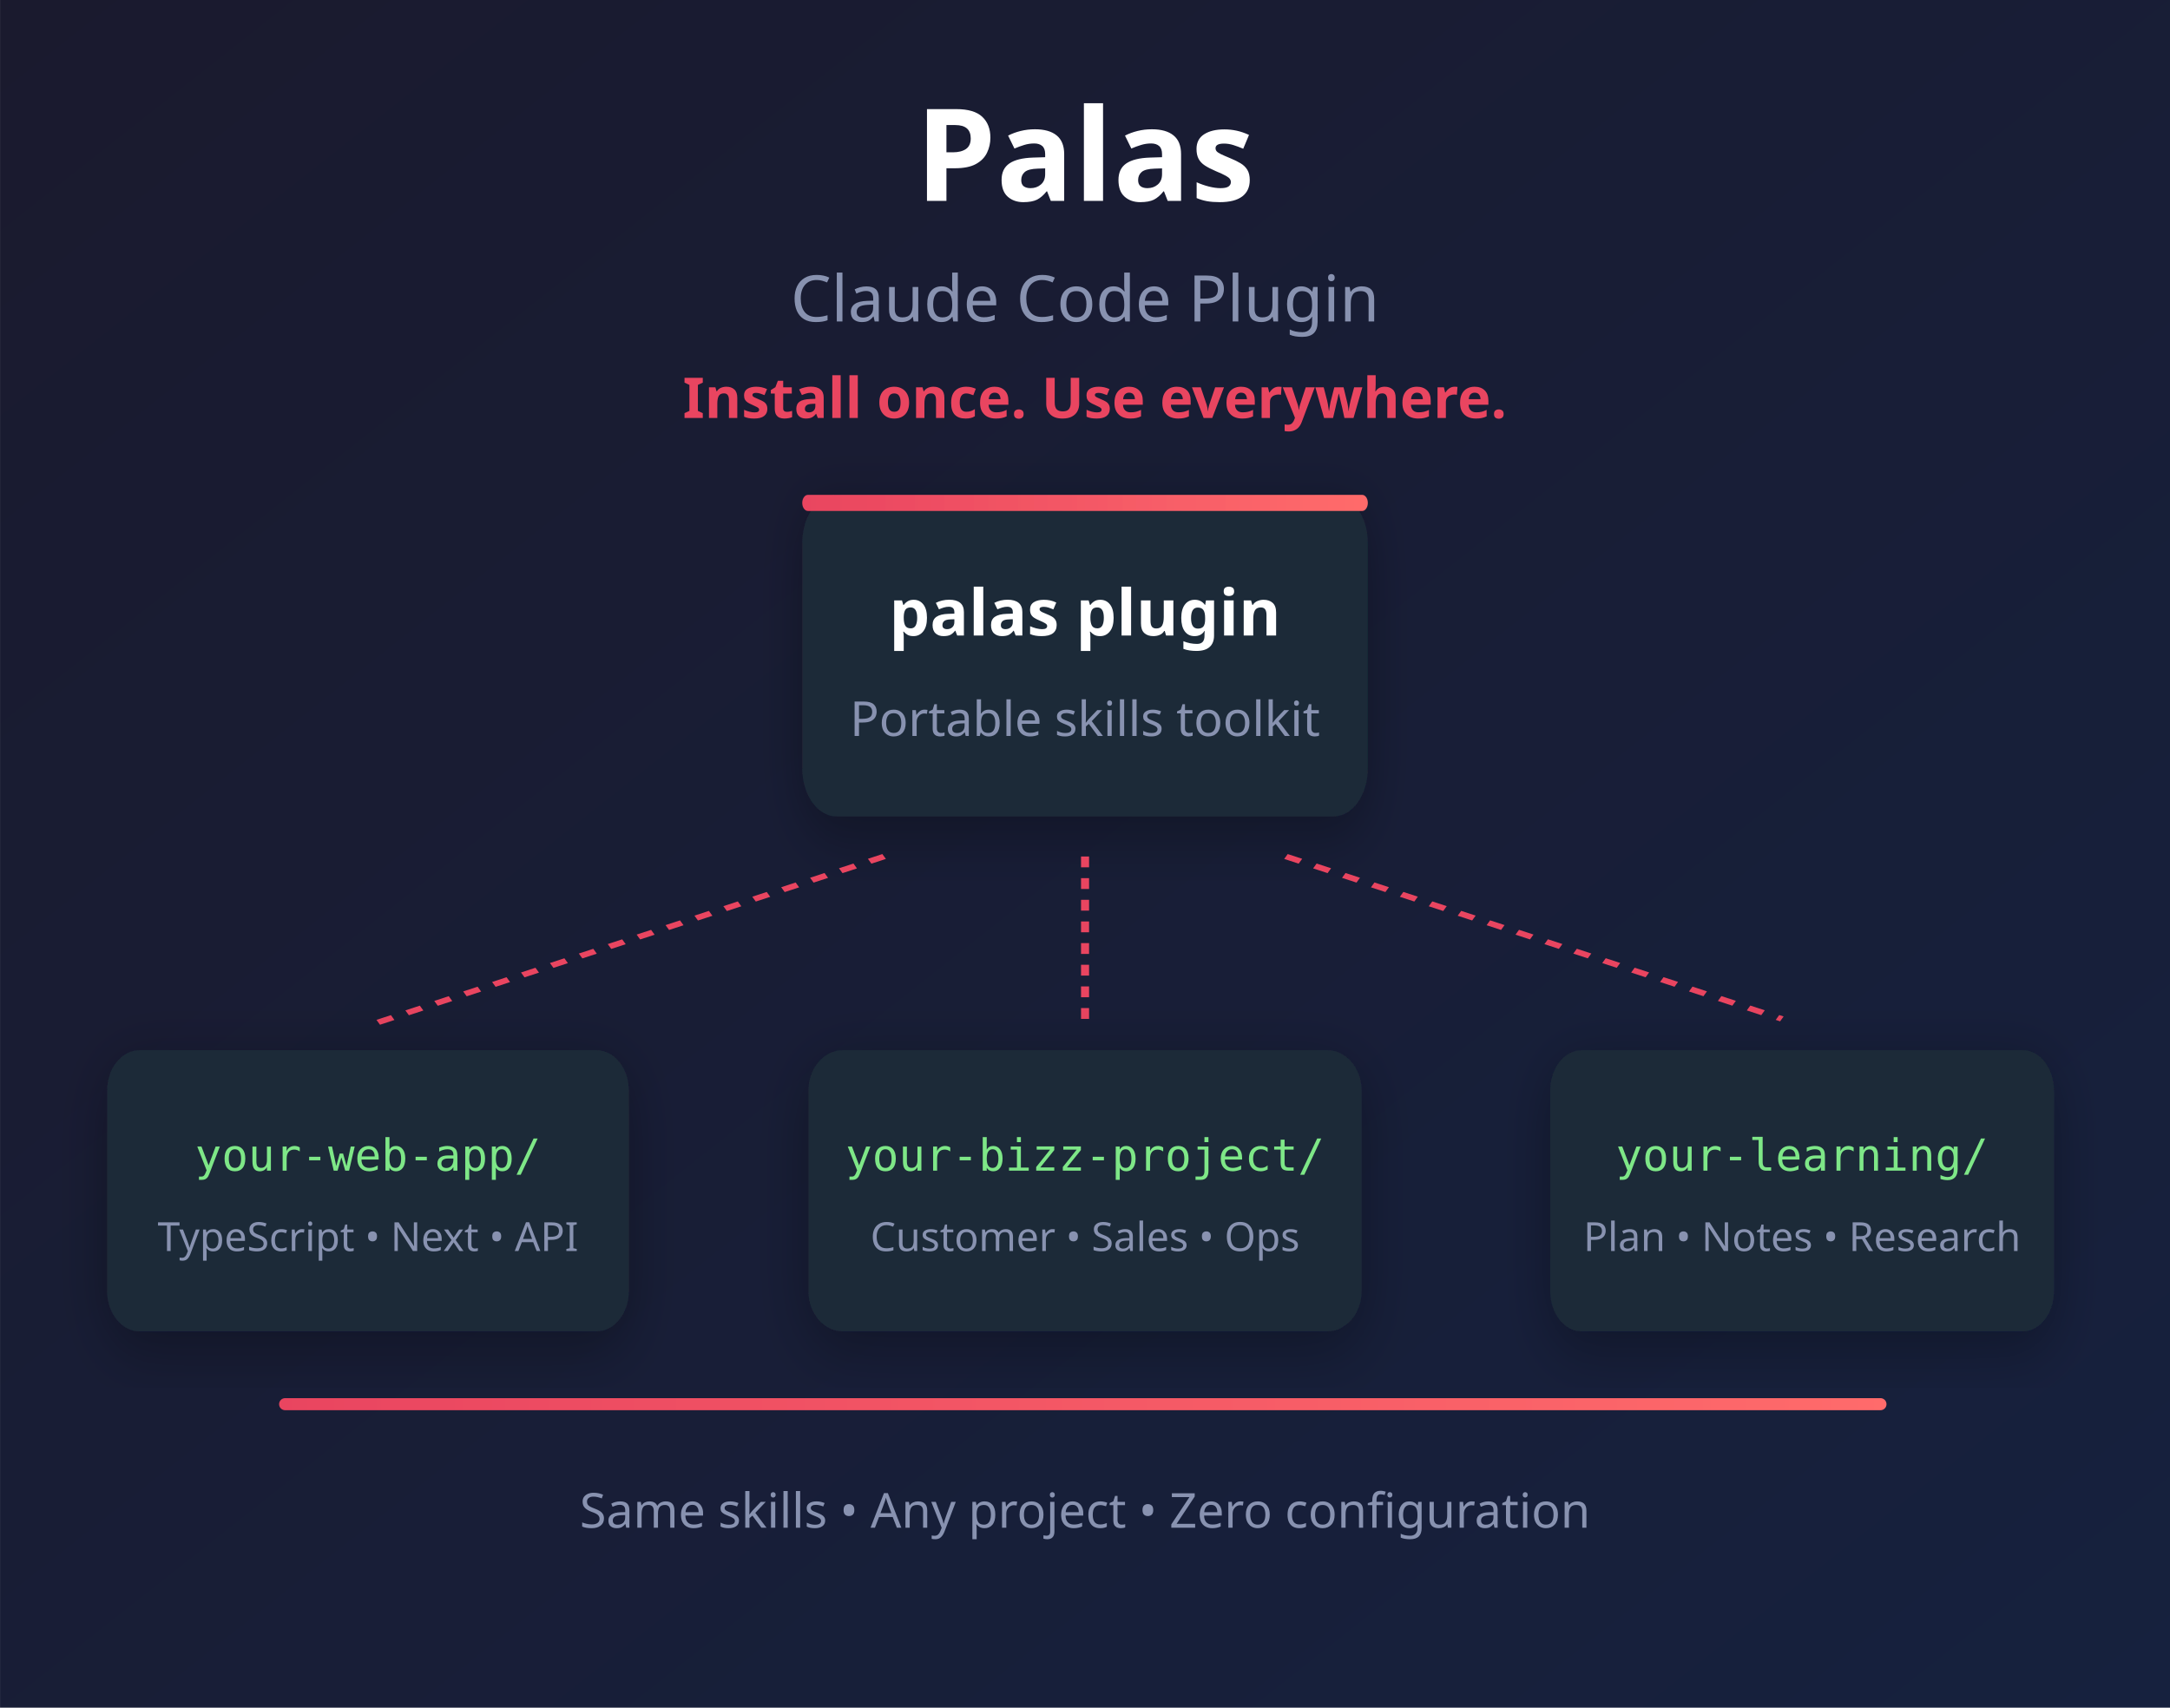
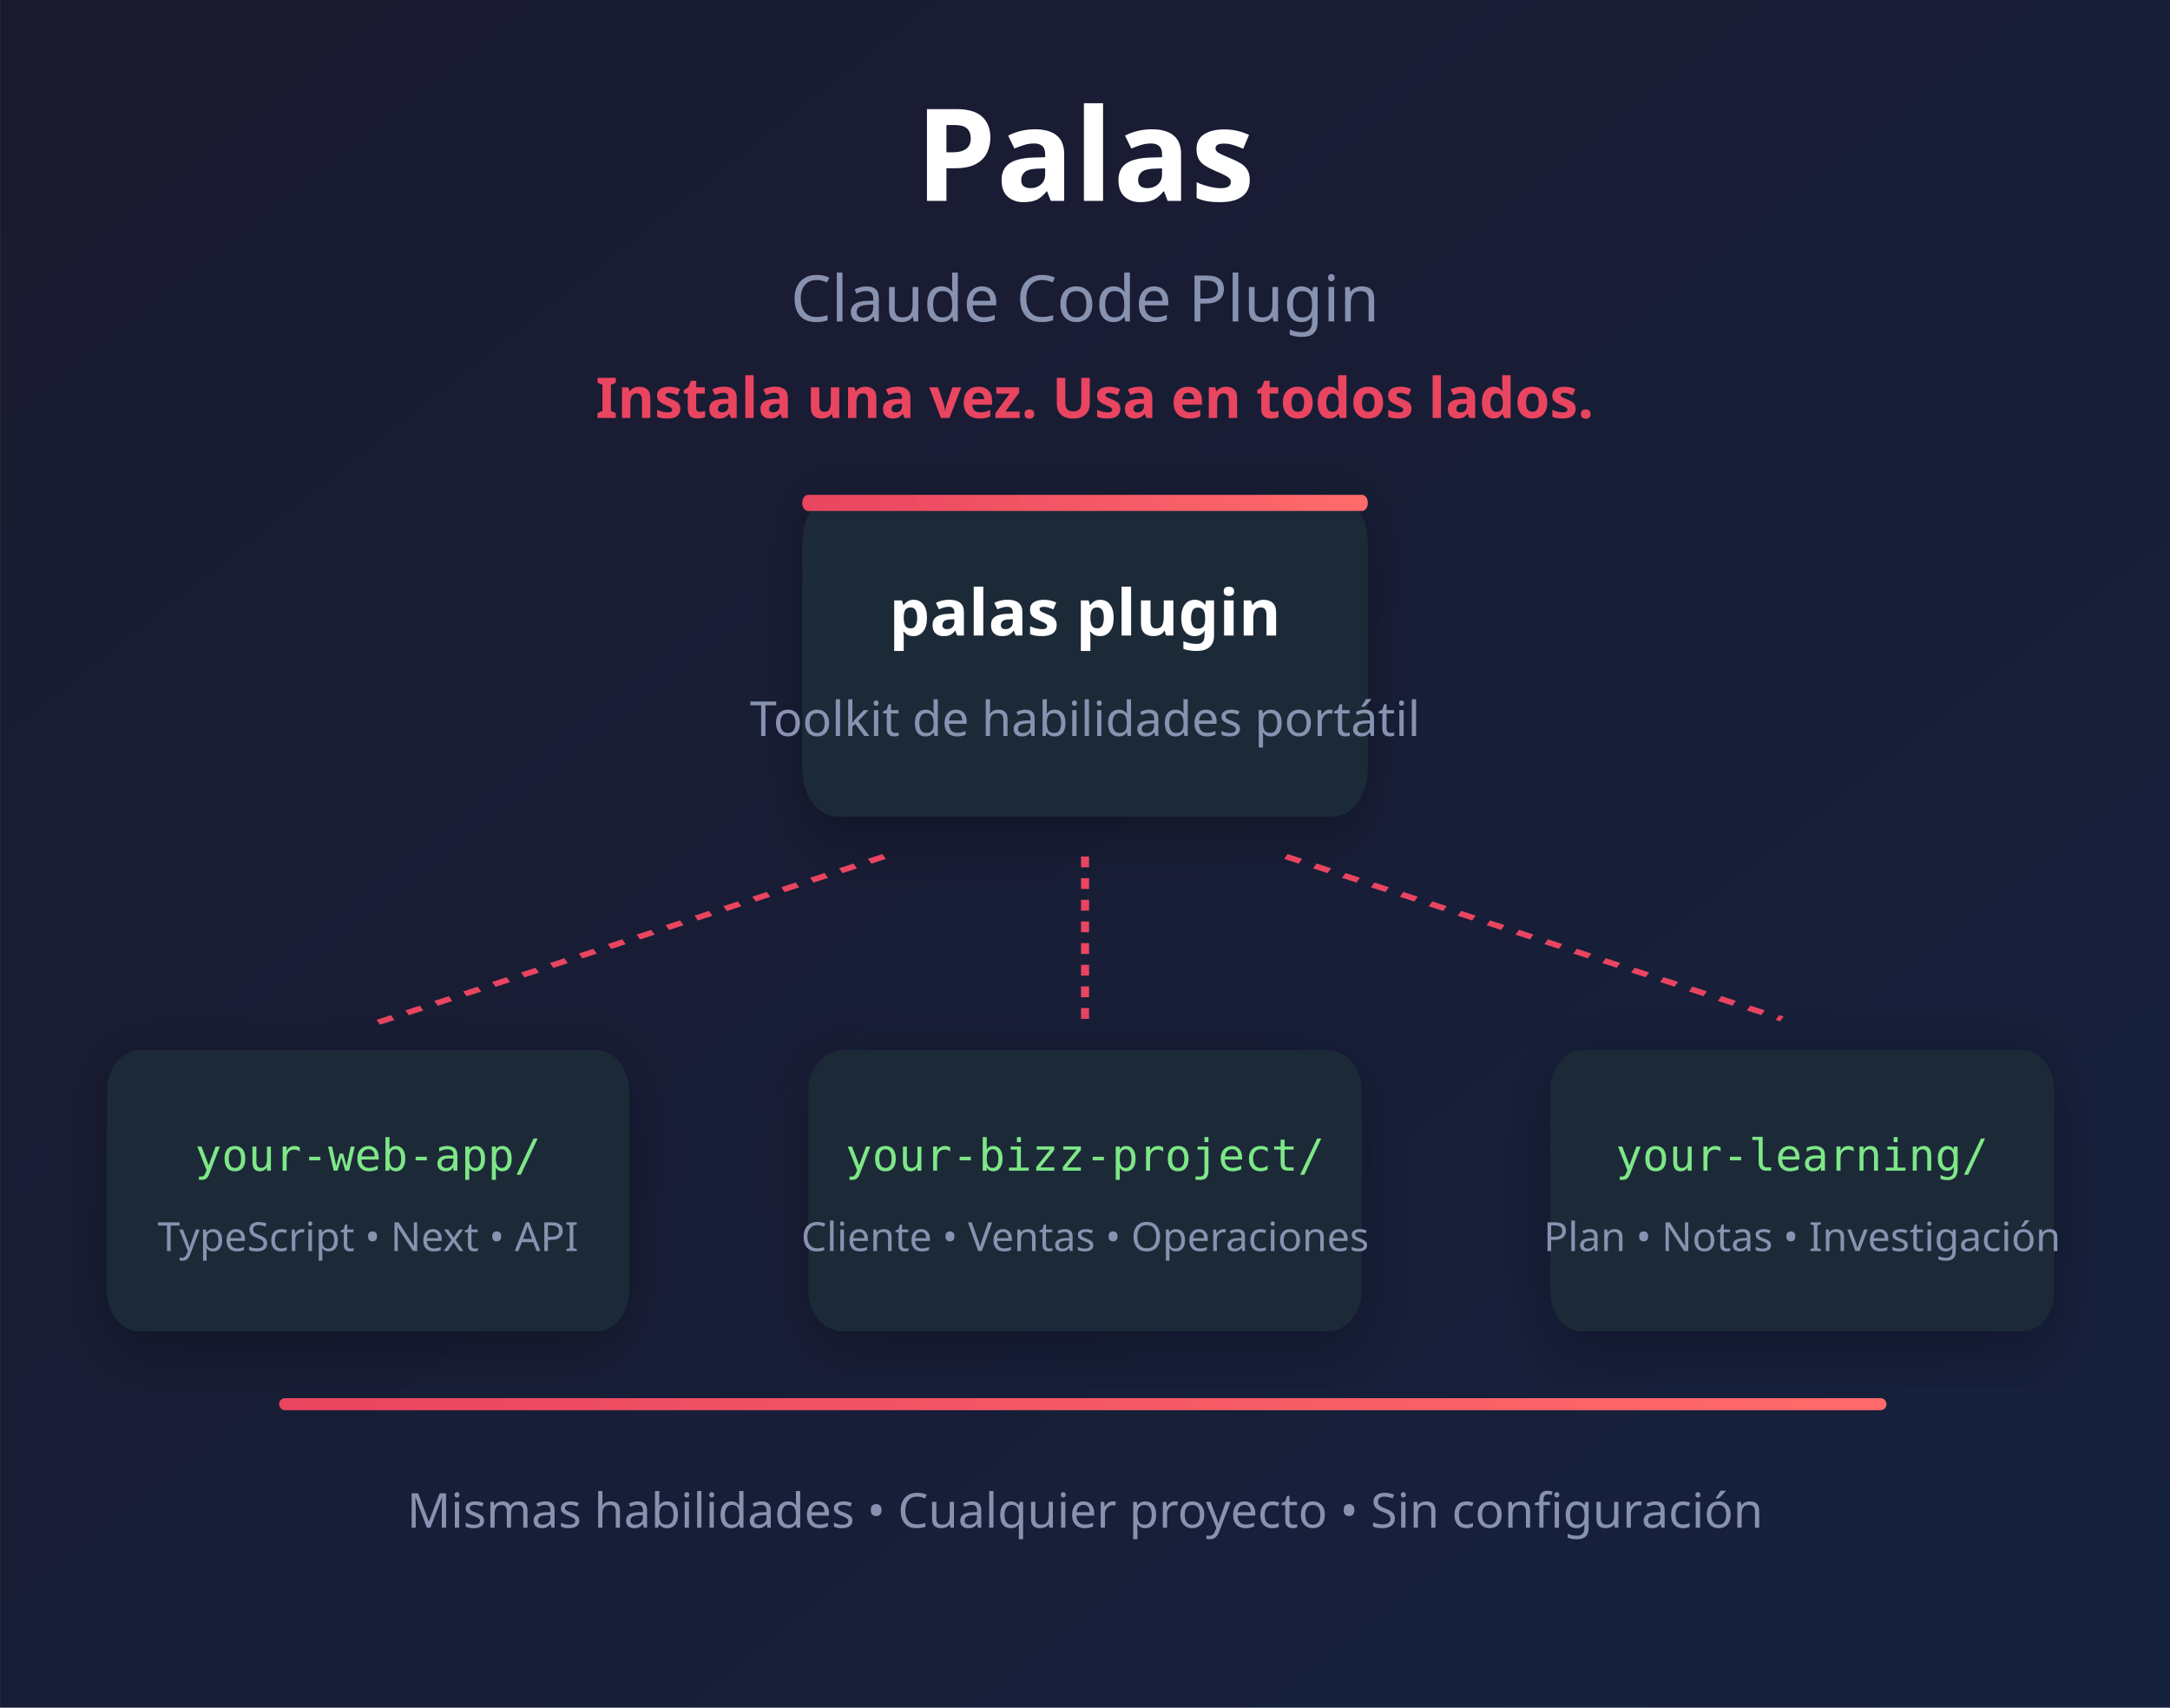
<svg xmlns="http://www.w3.org/2000/svg" viewBox="0 0 540 425">
  <defs>
    <linearGradient id="bg" x1="0%" y1="0%" x2="100%" y2="100%">
      <stop offset="0" style="stop-color:#1a1a2e" />
      <stop offset="1" style="stop-color:#16213e" />
    </linearGradient>
    <linearGradient id="accent" x1="0%" y1="0%" x2="100%" y2="0%">
      <stop offset="0" style="stop-color:#e94560" />
      <stop offset="1" style="stop-color:#ff6b6b" />
    </linearGradient>
    <filter id="shadow" x="-20%" y="-20%" width="140%" height="140%">
      <feDropShadow dx="0" dy="4" stdDeviation="8" flood-opacity="0.3" />
    </filter>
  </defs>
  <rect width="540" height="425" fill="url(#bg)" style="" x="0.01" />
  <text x="270.01" y="50" text-anchor="middle" fill="#ffffff" font-family="system-ui, sans-serif" font-size="32" font-weight="bold" style="white-space: pre; font-size: 32px;">Palas</text>
  <text x="270.01" y="80" text-anchor="middle" fill="#8892b0" font-family="system-ui, sans-serif" font-size="16" style="white-space: pre; font-size: 16px;">Claude Code Plugin</text>
-   <text x="272.43" y="104.029" text-anchor="middle" fill="#e94560" font-family="system-ui, sans-serif" font-size="14" font-weight="bold" style="white-space: pre; font-size: 14px;">Install once. Use everywhere.</text>
+   <text x="272.43" y="104.029" text-anchor="middle" fill="#e94560" font-family="system-ui, sans-serif" font-size="14" font-weight="bold" style="white-space: pre; font-size: 14px;">Instala una vez. Usa en todos lados.</text>
  <g transform="matrix(1, 0, 0, 1, -129.9894, 0)">
    <g filter="url(#shadow)" transform="matrix(0.703681, 0, 0, 1, 118.5277, -26.83649)" style="">
      <rect x="300" y="150" width="200" height="80" rx="12" fill="#1f2937" />
      <rect x="300" y="150" width="200" height="4" rx="2" fill="url(#accent)" />
    </g>
    <text x="400" y="158.164" text-anchor="middle" fill="#ffffff" font-family="system-ui, sans-serif" font-size="16" font-weight="bold" style="white-space: pre; font-size: 16px;">palas plugin</text>
-     <text x="400" y="183.164" text-anchor="middle" fill="#8892b0" font-family="system-ui, sans-serif" font-size="12" style="white-space: pre; font-size: 12px;">Portable skills toolkit</text>
+     <text x="400" y="183.164" text-anchor="middle" fill="#8892b0" font-family="system-ui, sans-serif" font-size="12" style="white-space: pre; font-size: 12px;">Toolkit de habilidades portátil</text>
    <g style="" transform="matrix(1, 0, 0, 0.673665, 0, 69.56281)">
      <path d="M 350 213.164 L 223.241 274.841" stroke="#e94560" stroke-width="2" fill="none" stroke-dasharray="4,4" />
      <path d="M 400.001 213.164 L 400.001 273.164" stroke="#e94560" stroke-width="2" fill="none" stroke-dasharray="4,4" style="" />
      <path d="M 450 213.164 L 573.404 273.164" stroke="#e94560" stroke-width="2" fill="none" stroke-dasharray="4,4" />
    </g>
    <g filter="url(#shadow)" transform="matrix(0.811306, 0, 0, 1, 99.86799, -48.64109)" style="">
      <rect x="70" y="310" width="160" height="70" rx="10" fill="#1f2937" />
    </g>
    <text x="221.564" y="291.359" text-anchor="middle" fill="#7ee787" font-family="monospace" font-size="11" style="white-space: pre; font-size: 11px;">your-web-app/</text>
    <text x="221.564" y="311.359" text-anchor="middle" fill="#8892b0" font-family="system-ui, sans-serif" font-size="10" style="white-space: pre; font-size: 10px;">TypeScript • Next • API</text>
    <g filter="url(#shadow)" transform="matrix(0.860227, 0, 0, 1, 55.90932, -48.64109)" style="">
      <rect x="320" y="310" width="160" height="70" rx="10" fill="#1f2937" />
    </g>
    <text x="400" y="291.359" text-anchor="middle" fill="#7ee787" font-family="monospace" font-size="11" style="white-space: pre; font-size: 11px;">your-bizz-project/</text>
-     <text x="400" y="311.359" text-anchor="middle" fill="#8892b0" font-family="system-ui, sans-serif" font-size="10" style="white-space: pre; font-size: 10px;">Customer • Sales • Ops</text>
+     <text x="400" y="311.359" text-anchor="middle" fill="#8892b0" font-family="system-ui, sans-serif" font-size="10" style="white-space: pre; font-size: 10px;">Cliente • Ventas • Operaciones</text>
    <g filter="url(#shadow)" transform="matrix(0.783351, 0, 0, 1, 69.25759, -48.64109)" style="">
      <rect x="570" y="310" width="160" height="70" rx="10" fill="#1f2937" />
    </g>
    <text x="578.436" y="291.359" text-anchor="middle" fill="#7ee787" font-family="monospace" font-size="11" style="white-space: pre; font-size: 11px;">your-learning/</text>
-     <text x="578.436" y="311.359" text-anchor="middle" fill="#8892b0" font-family="system-ui, sans-serif" font-size="10" style="white-space: pre; font-size: 10px;">Plan • Notes • Research</text>
+     <text x="578.436" y="311.359" text-anchor="middle" fill="#8892b0" font-family="system-ui, sans-serif" font-size="10" style="white-space: pre; font-size: 10px;">Plan • Notas • Investigación</text>
    <rect x="199.441" y="347.973" width="400" height="3" rx="1.5" fill="url(#accent)" />
-     <text x="400" y="380.209" text-anchor="middle" fill="#8892b0" font-family="system-ui, sans-serif" font-size="12" style="white-space: pre; font-size: 12px;">Same skills • Any project • Zero configuration</text>
+     <text x="400" y="380.209" text-anchor="middle" fill="#8892b0" font-family="system-ui, sans-serif" font-size="12" style="white-space: pre; font-size: 12px;">Mismas habilidades • Cualquier proyecto • Sin configuración</text>
  </g>
</svg>
